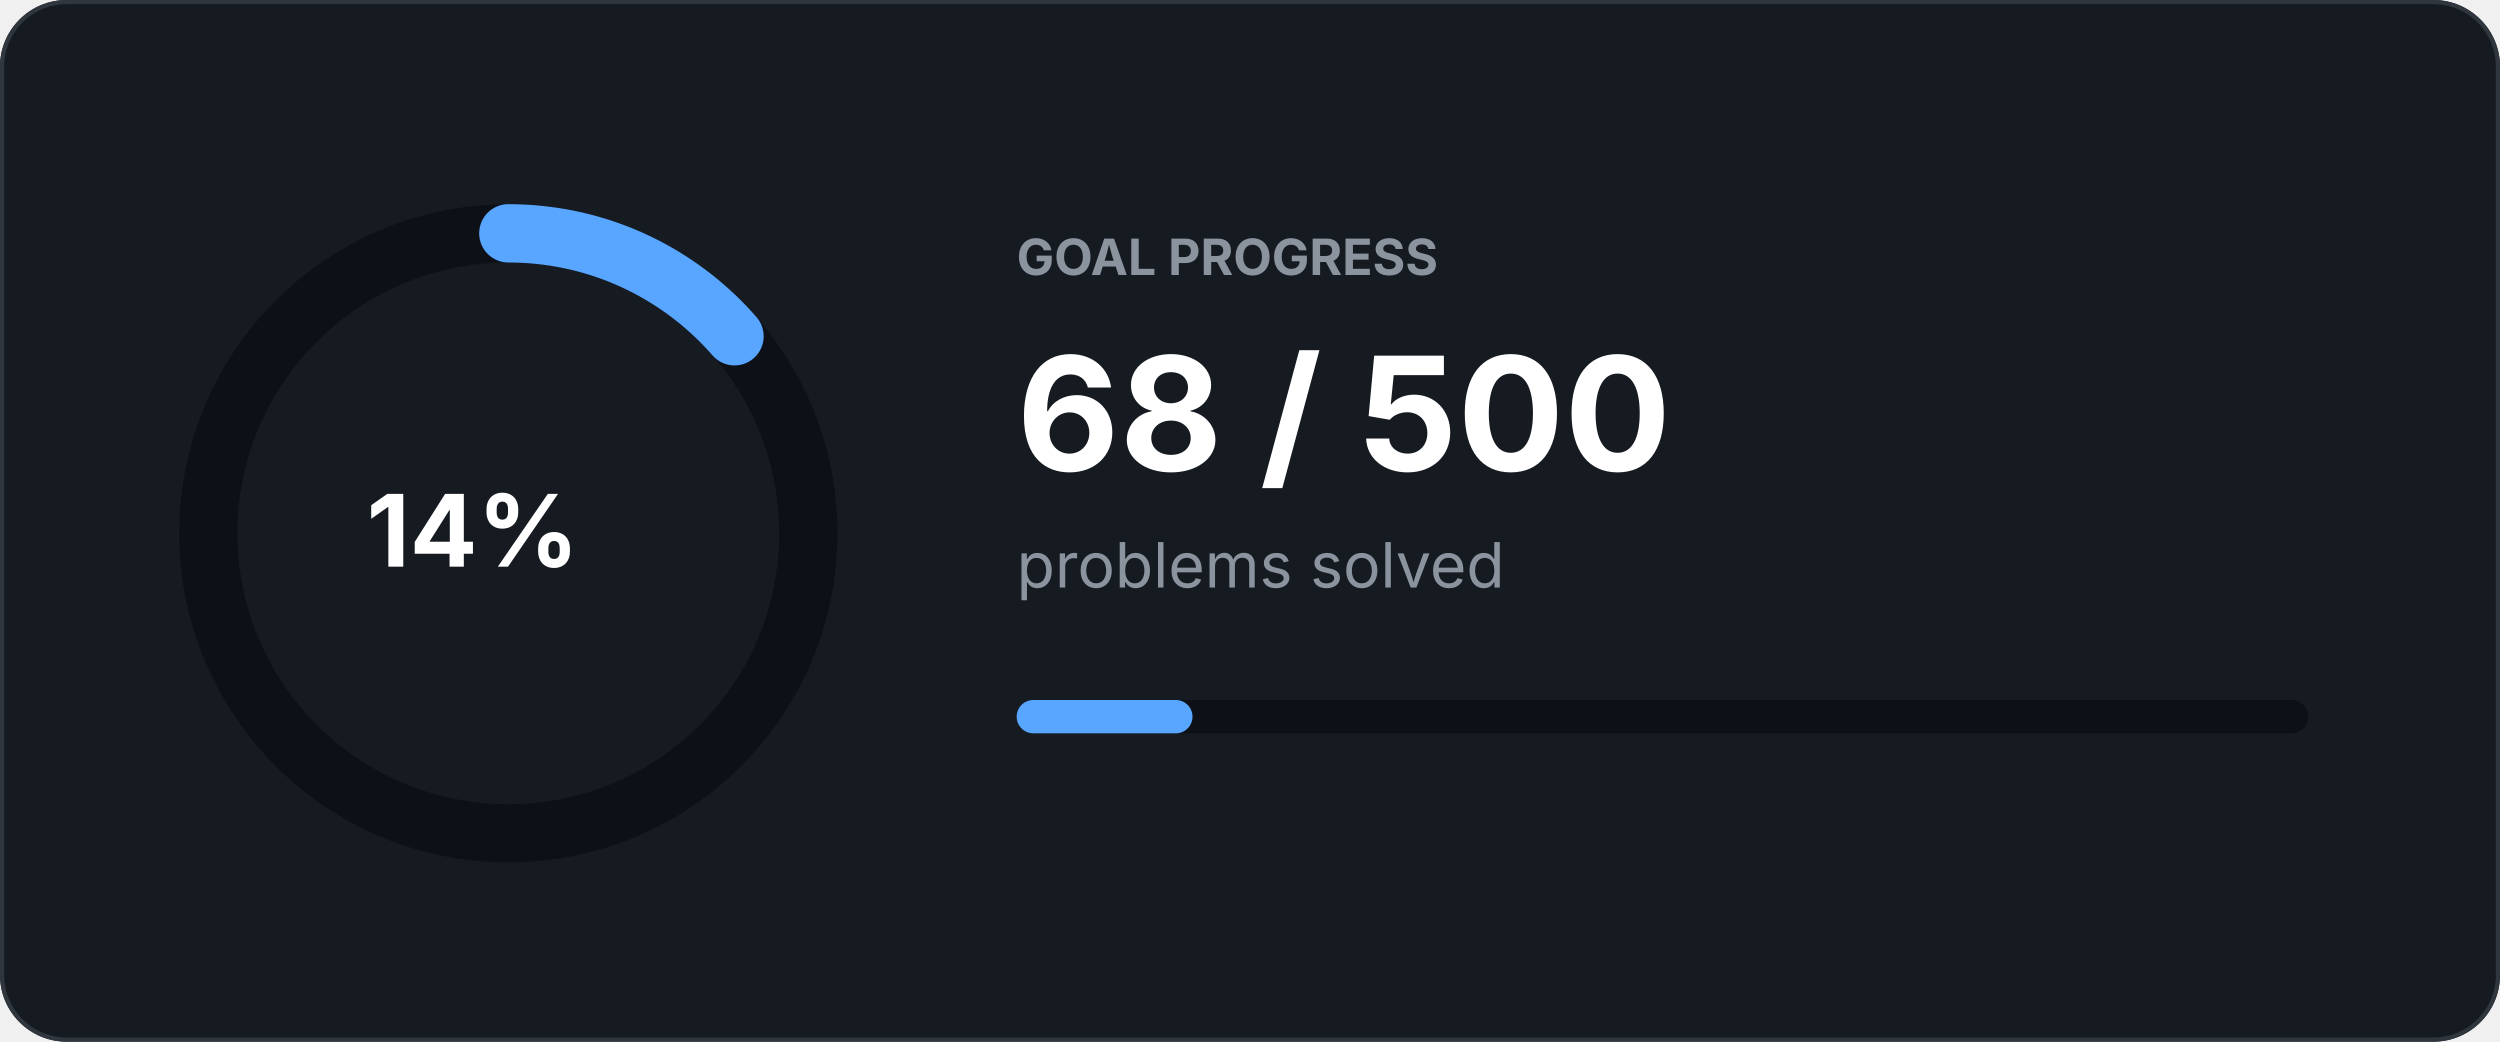
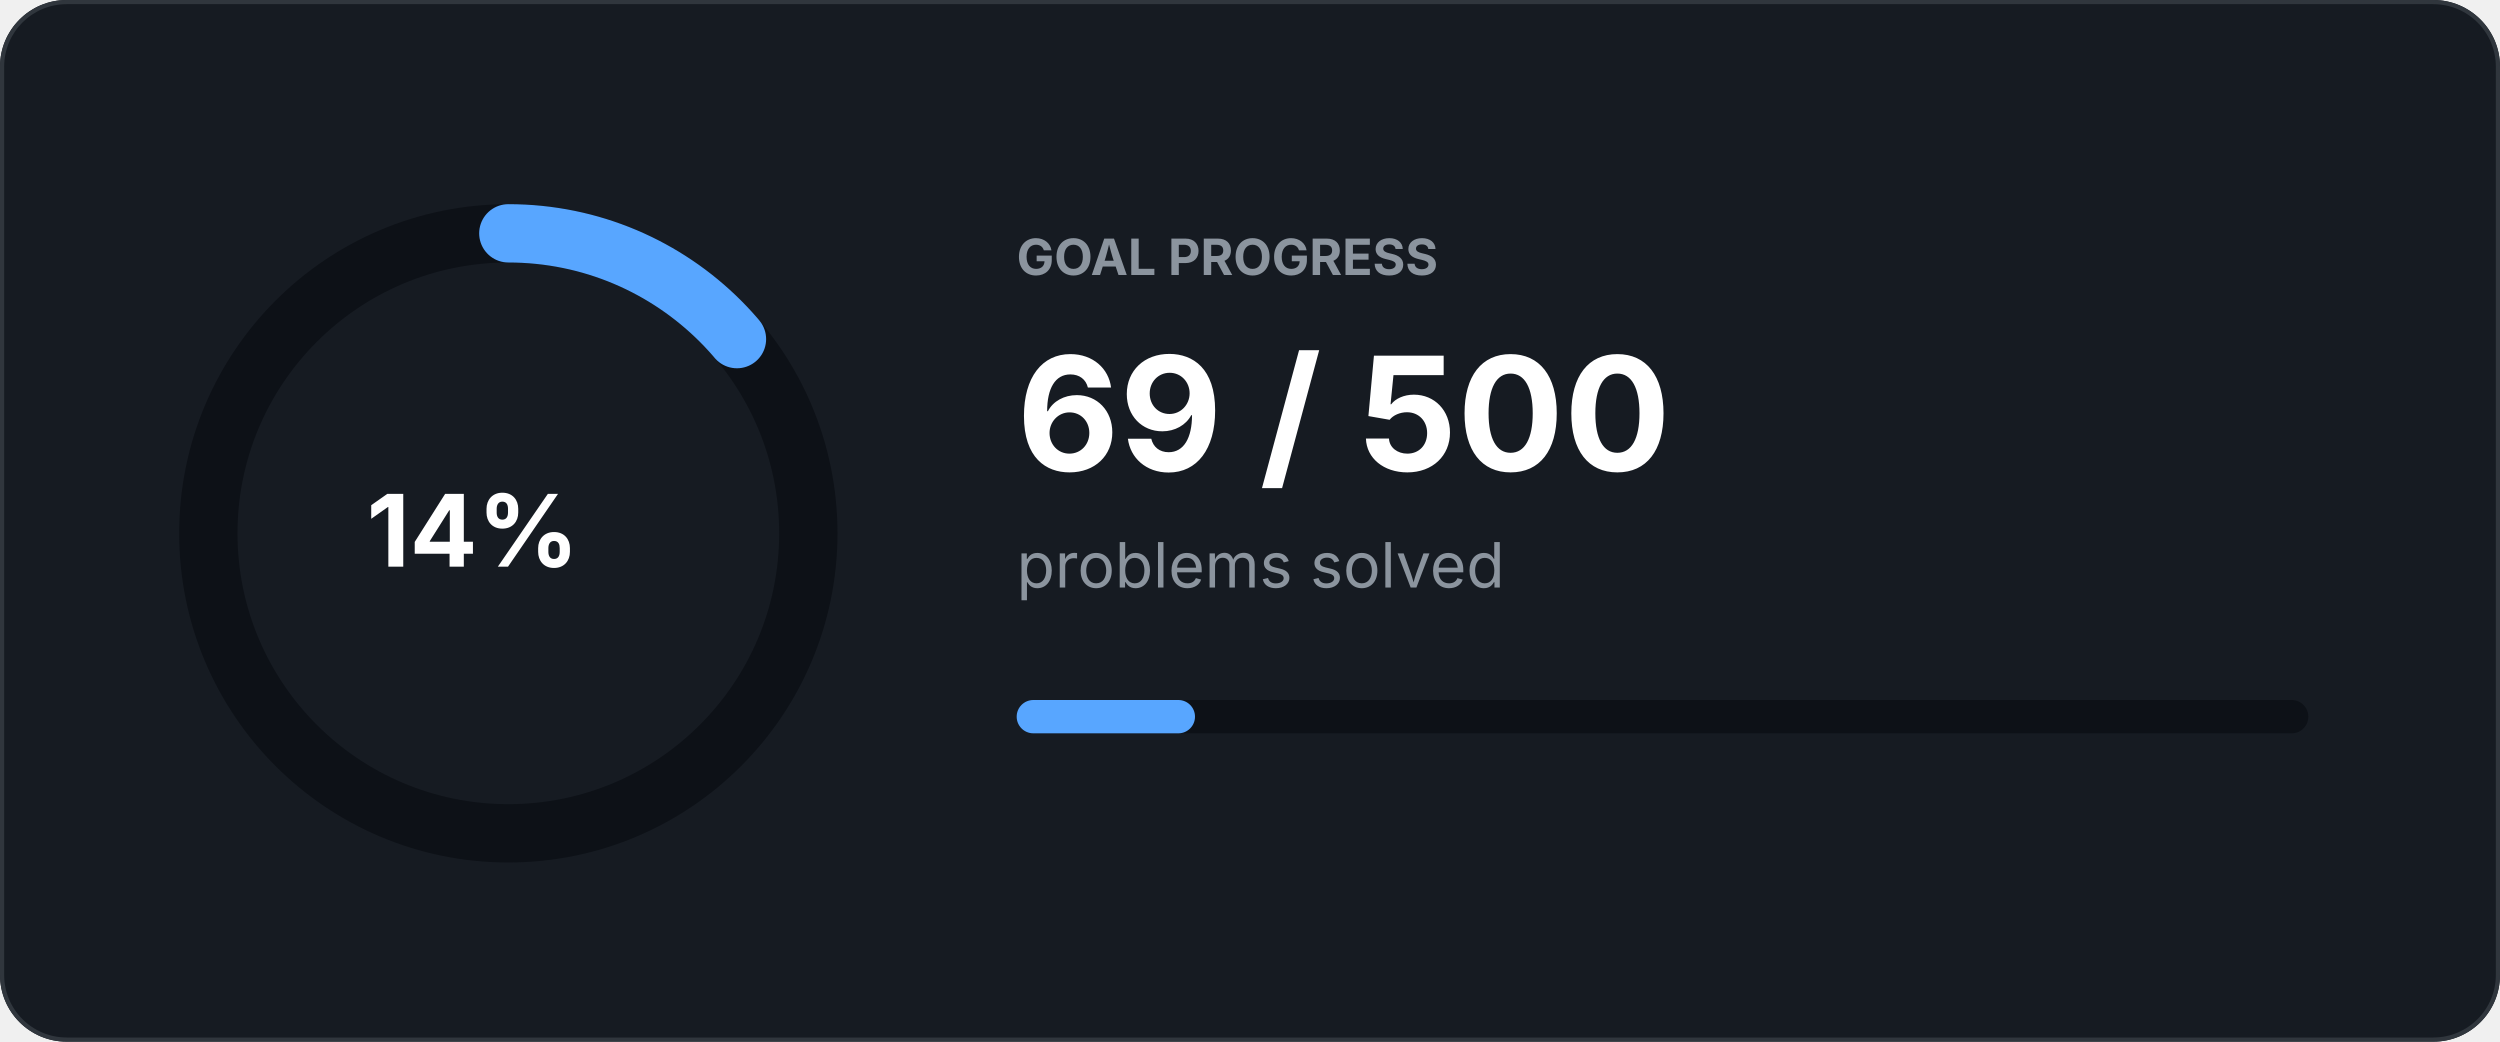
<svg xmlns="http://www.w3.org/2000/svg" width="600" height="250" viewBox="0 0 600 250">
  <rect width="100%" height="100%" rx="16" fill="#161B22" />
  <rect x="0.5" y="0.5" width="599" height="249" rx="15.5" fill="none" stroke="#30363D" />
  <circle cx="122" cy="128" r="72" fill="none" stroke="#0D1117" stroke-width="14" />
-   <circle cx="122" cy="128" r="72" fill="none" stroke="#58A6FF" stroke-width="14" stroke-linecap="round" transform="rotate(-90 122 128)" stroke-dasharray="61.5 452.4" />
+   <circle cx="122" cy="128" r="72" fill="none" stroke="#58A6FF" stroke-width="14" stroke-linecap="round" transform="rotate(-90 122 128)" stroke-dasharray="62.4 452.4" />
  <text x="88" y="136" fill="#FFFFFF" font-family="-apple-system,BlinkMacSystemFont,Segoe UI,sans-serif" font-size="24" font-weight="700">14%</text>
  <text x="244" y="66" fill="#8B949E" font-family="-apple-system,BlinkMacSystemFont,Segoe UI,sans-serif" font-size="12" font-weight="700">GOAL PROGRESS</text>
-   <text x="244" y="113" fill="#FFFFFF" font-family="-apple-system,BlinkMacSystemFont,Segoe UI,sans-serif" font-size="38" font-weight="700">68 / 500</text>
+   <text x="244" y="113" fill="#FFFFFF" font-family="-apple-system,BlinkMacSystemFont,Segoe UI,sans-serif" font-size="38" font-weight="700">69 / 500</text>
  <text x="244" y="141" fill="#8B949E" font-family="-apple-system,BlinkMacSystemFont,Segoe UI,sans-serif" font-size="15" font-weight="400">problems solved</text>
  <rect x="244" y="168" width="310" height="8" rx="4" fill="#0D1117" />
-   <rect x="244" y="168" width="42.2" height="8" rx="4" fill="#58A6FF" />
+   <rect x="244" y="168" width="42.8" height="8" rx="4" fill="#58A6FF" />
</svg>
